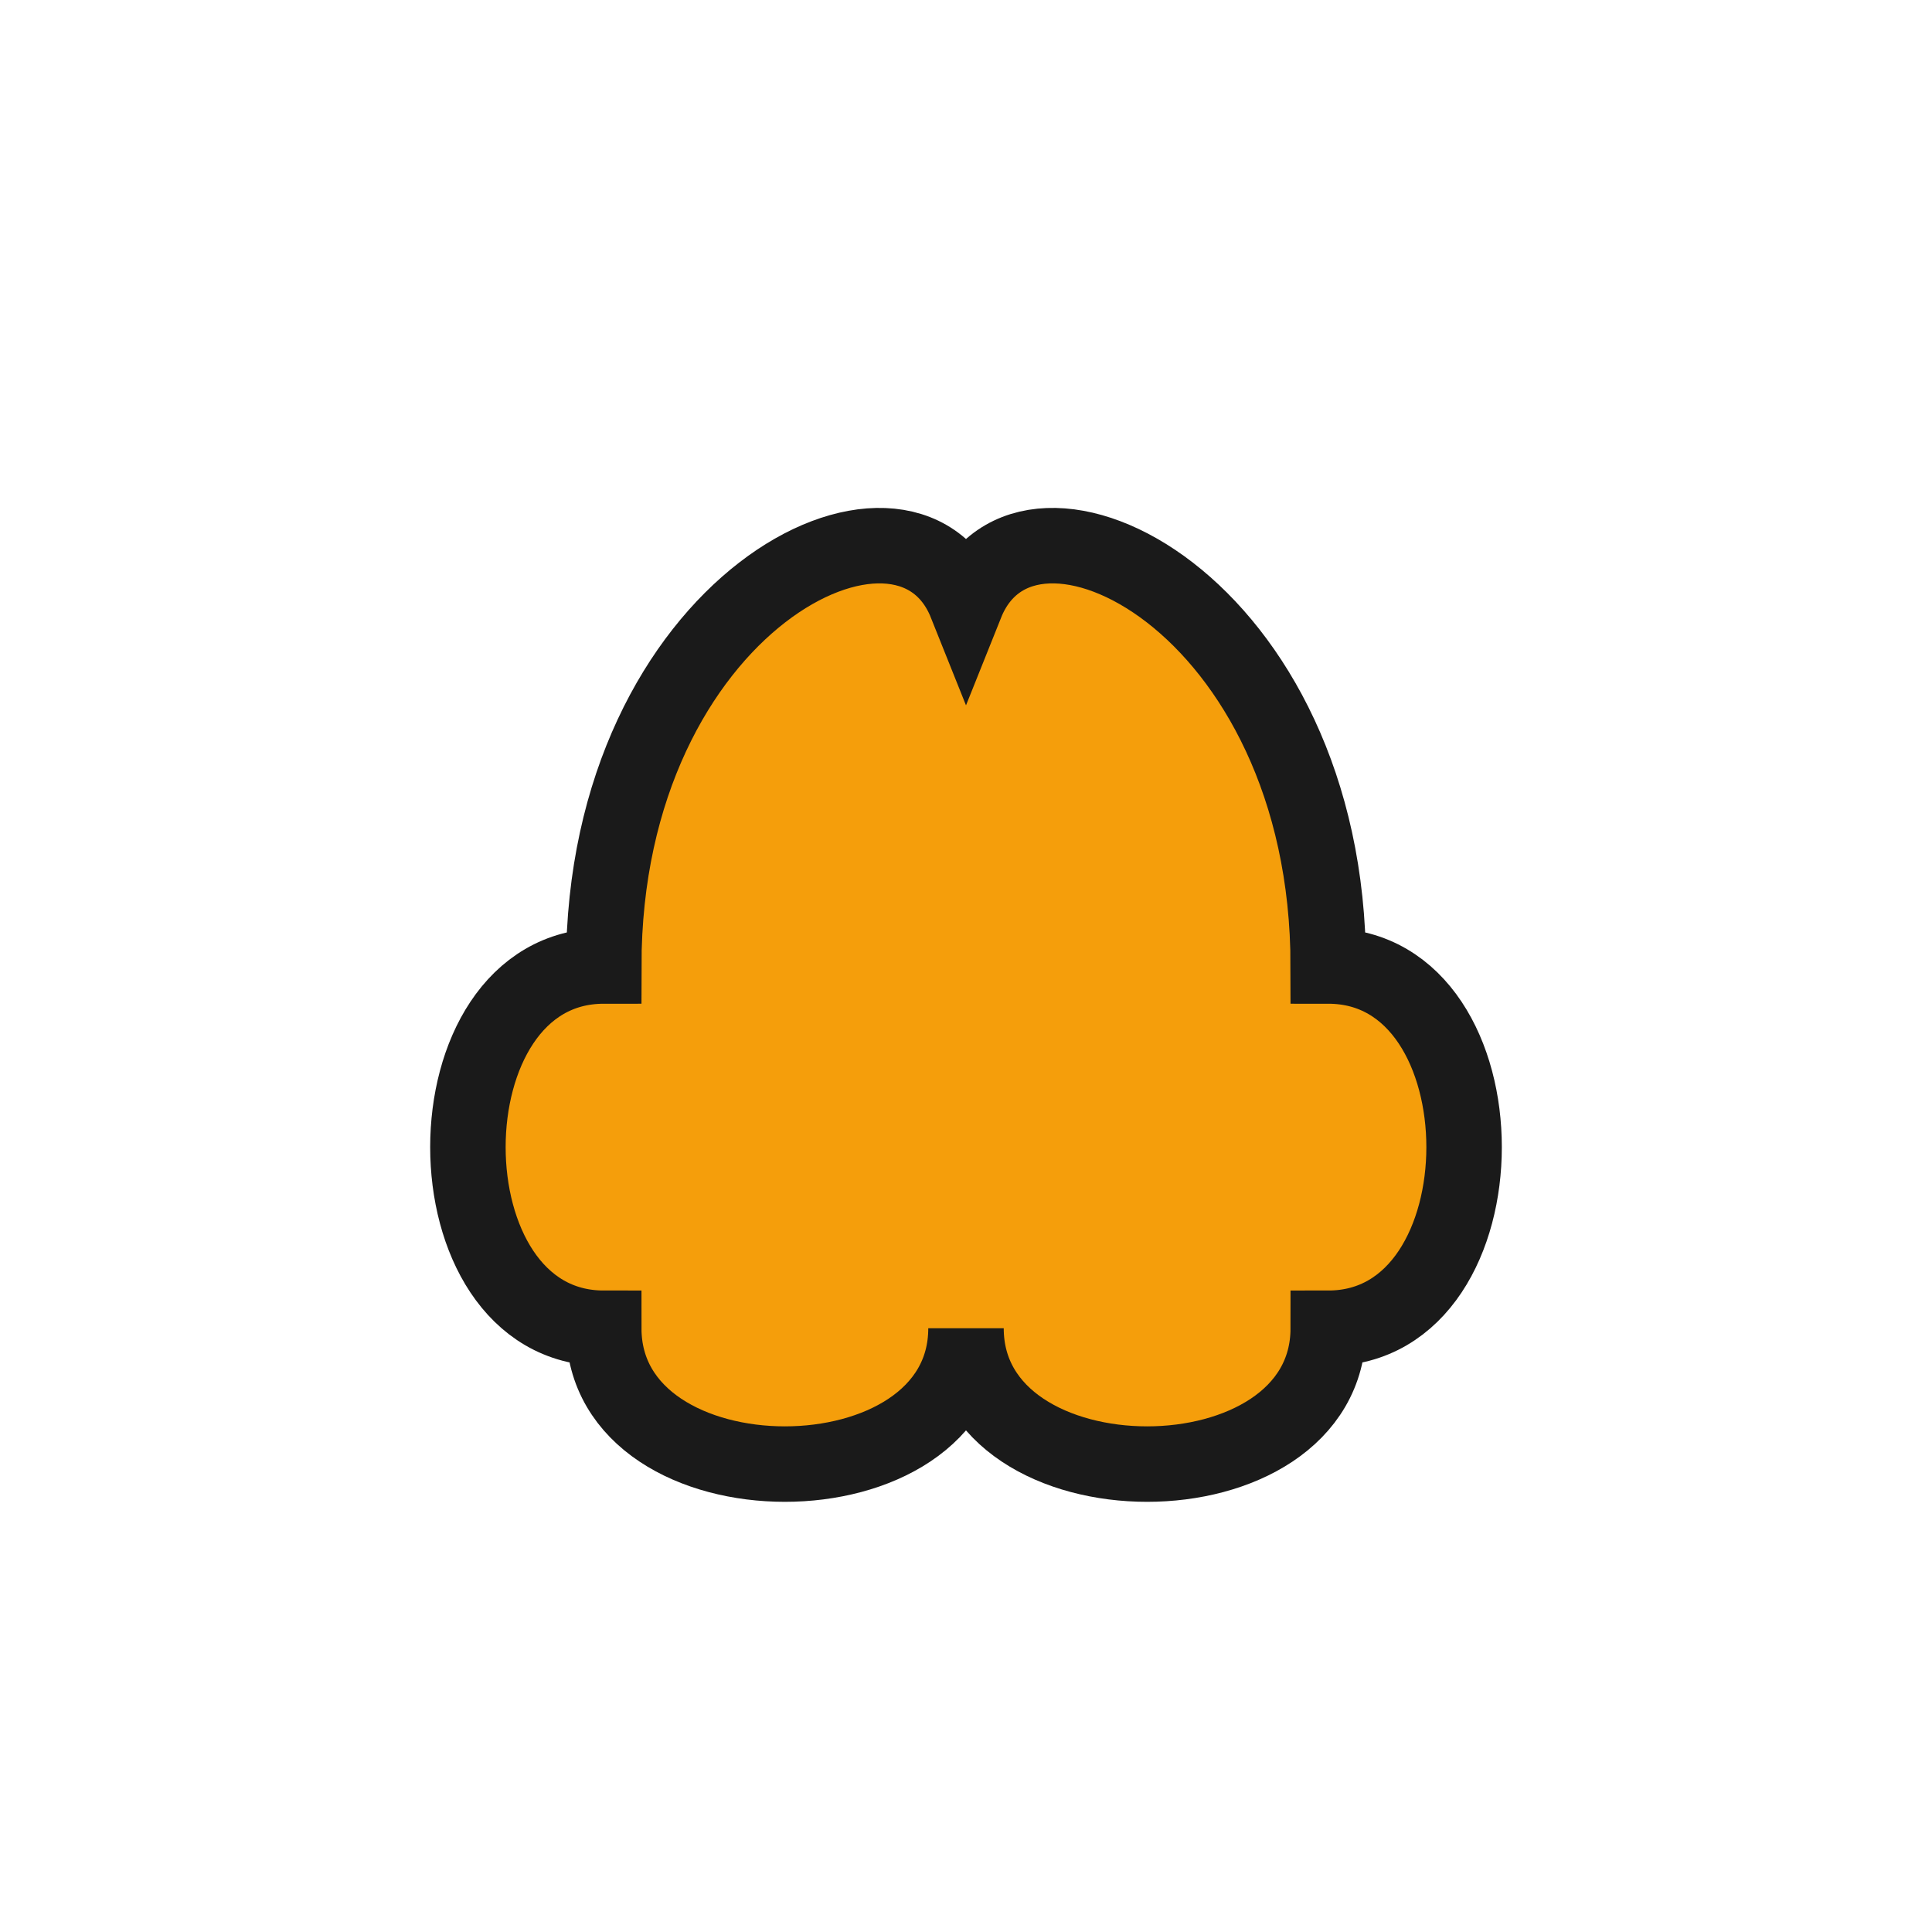
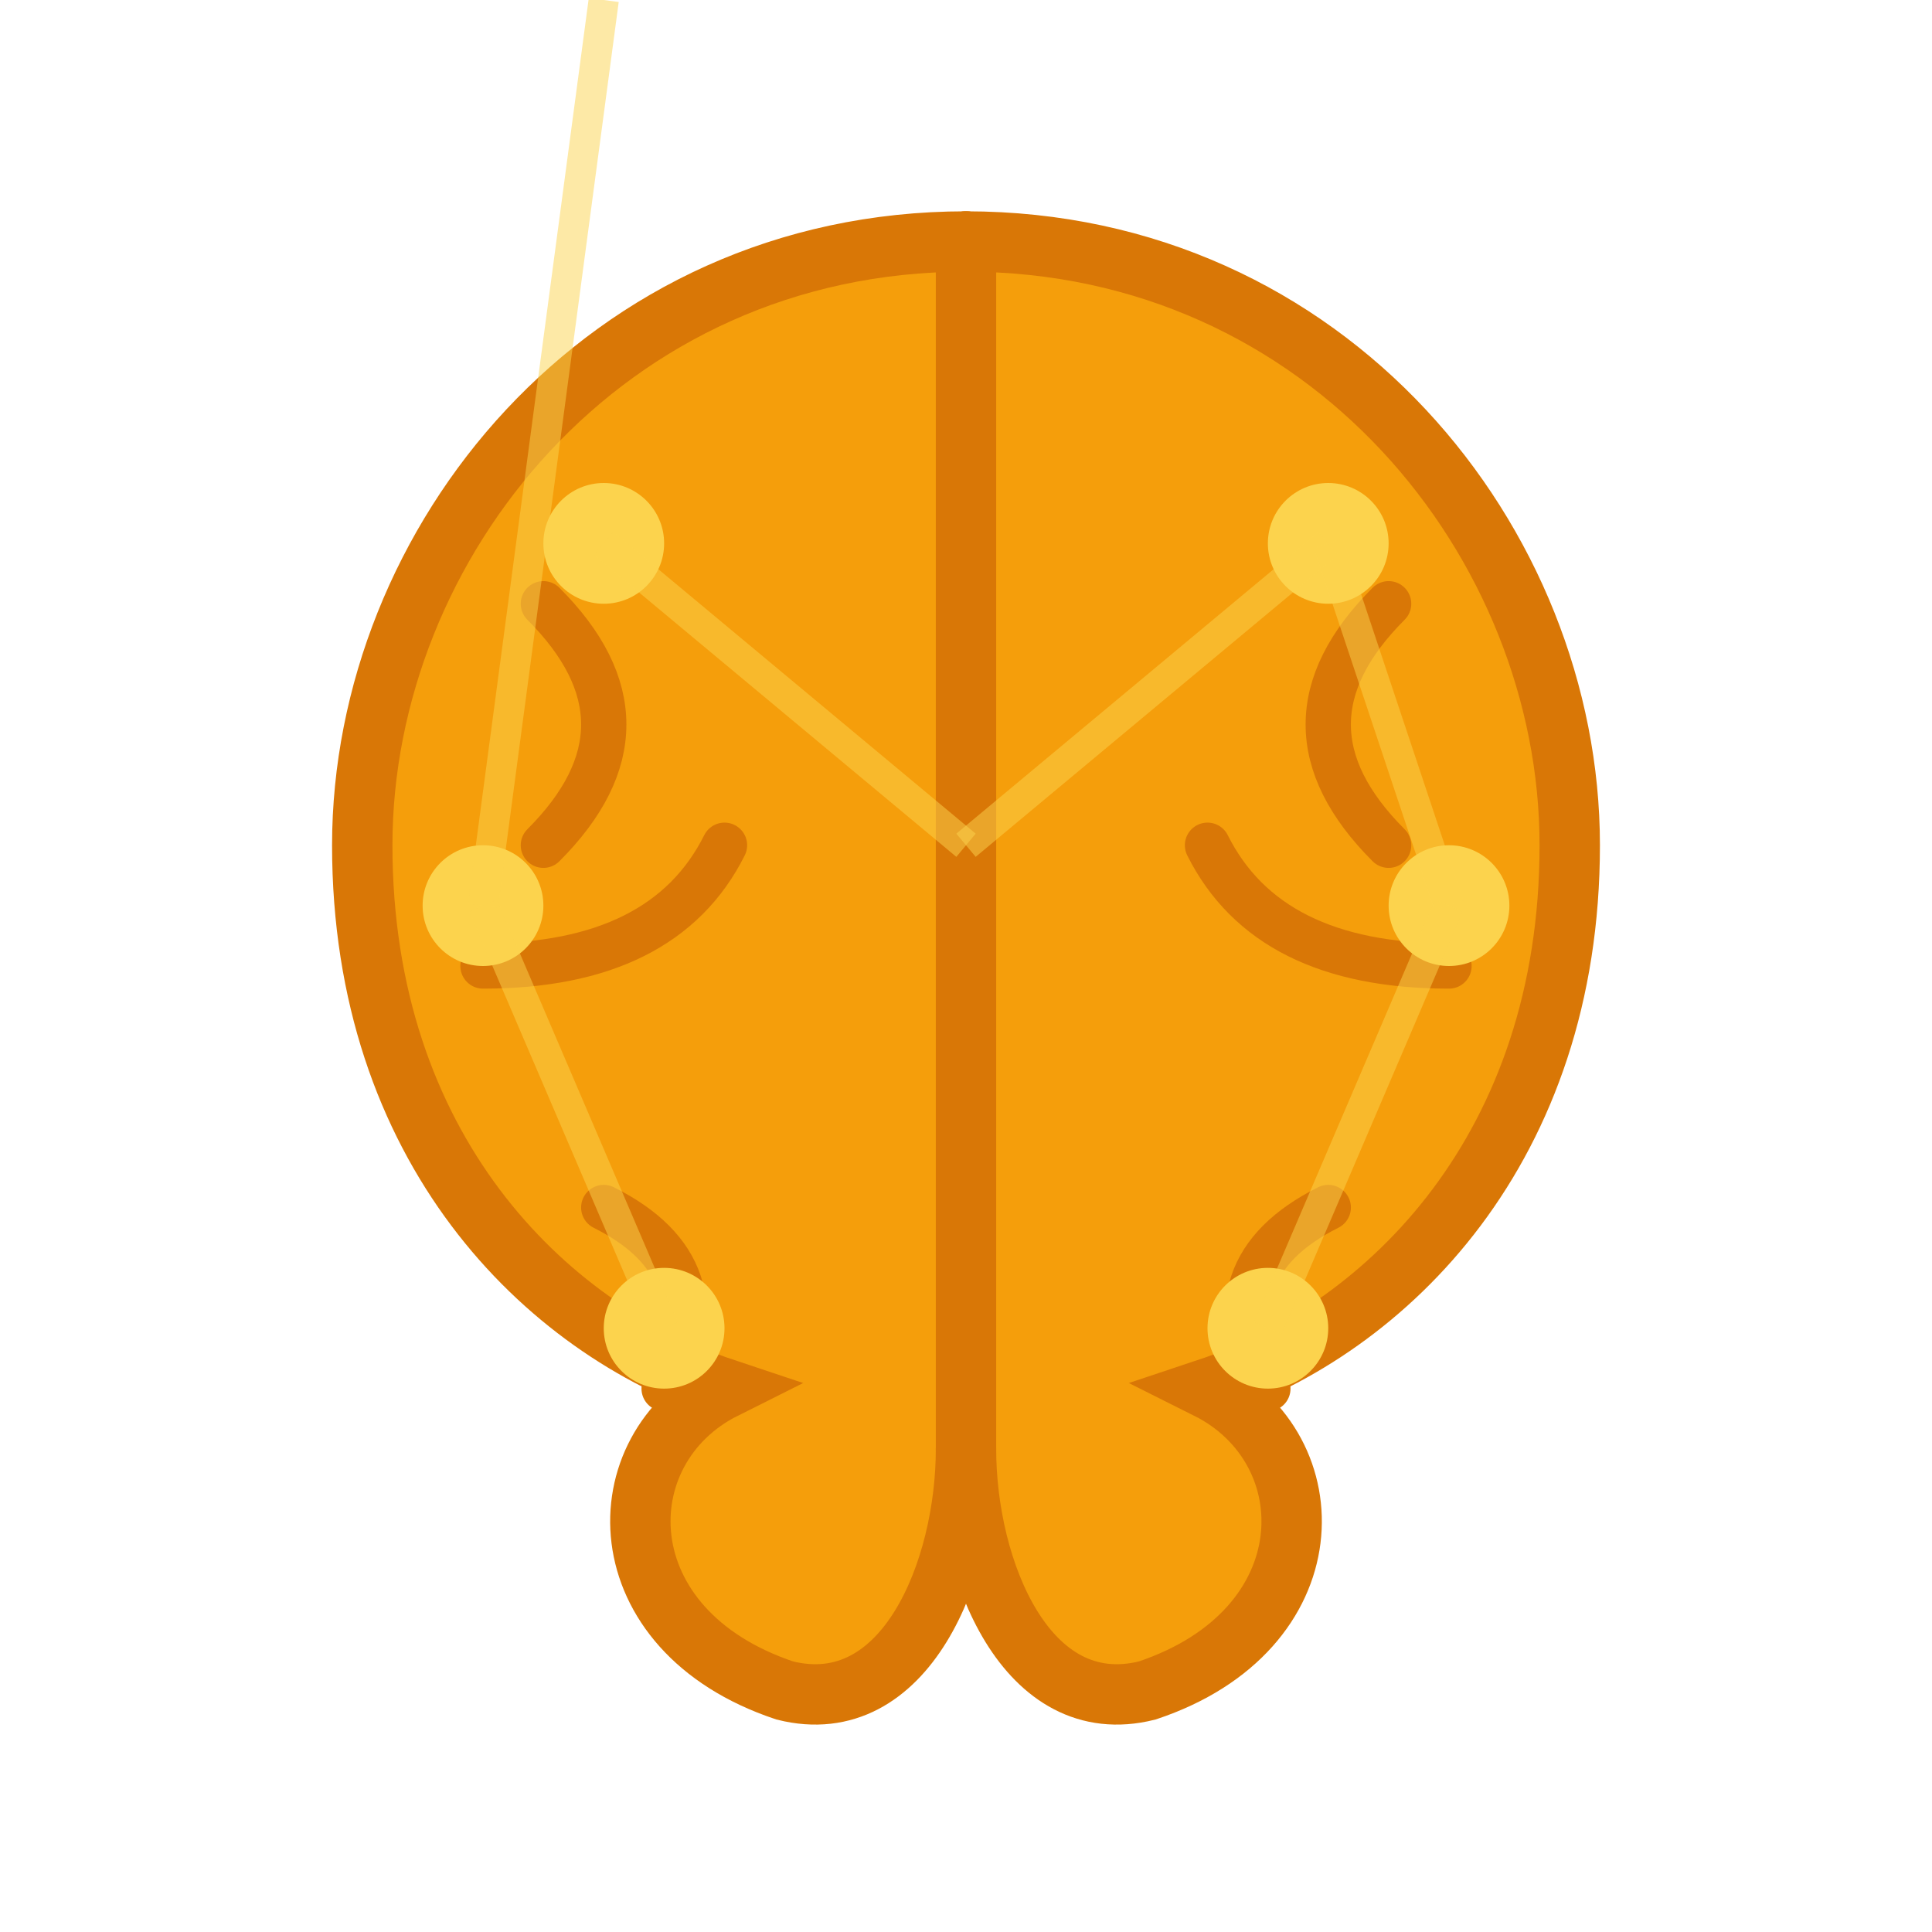
- <svg xmlns="http://www.w3.org/2000/svg" viewBox="0 0 256 256" width="100%" height="100%">
-   <rect width="256" height="256" fill="transparent" />
-   <path d="M80 128 C80 80 120 60 128 80 C136 60 176 80 176 128 C200 128 200 176 176 176 C176 200 128 200 128 176 C128 200 80 200 80 176 C56 176 56 128 80 128 Z" fill="#F59E0B" stroke="#1A1A1A" stroke-width="10" />
+ <svg xmlns="http://www.w3.org/2000/svg" viewBox="0 0 64 64" width="100%" height="100%">
+   <path d="M32 8 C20 8 12 18 12 28 C12 38 18 44 24 46 C20 48 20 54 26 56 C30 57 32 52 32 48" fill="#F59E0B" stroke="#D97706" stroke-width="2" stroke-linecap="round" />
+   <path d="M32 8 C44 8 52 18 52 28 C52 38 46 44 40 46 C44 48 44 54 38 56 C34 57 32 52 32 48" fill="#F59E0B" stroke="#D97706" stroke-width="2" stroke-linecap="round" />
+   <path d="M32 8 L32 48" fill="none" stroke="#D97706" stroke-width="2" stroke-linecap="round" />
+   <path d="M18 20 Q22 24 18 28" fill="none" stroke="#D97706" stroke-width="1.5" stroke-linecap="round" />
+   <path d="M16 32 Q22 32 24 28" fill="none" stroke="#D97706" stroke-width="1.5" stroke-linecap="round" />
+   <path d="M20 40 Q24 42 22 46" fill="none" stroke="#D97706" stroke-width="1.5" stroke-linecap="round" />
+   <path d="M46 20 Q42 24 46 28" fill="none" stroke="#D97706" stroke-width="1.5" stroke-linecap="round" />
+   <path d="M48 32 Q42 32 40 28" fill="none" stroke="#D97706" stroke-width="1.5" stroke-linecap="round" />
+   <path d="M44 40 Q40 42 42 46" fill="none" stroke="#D97706" stroke-width="1.5" stroke-linecap="round" />
+   <circle cx="20" cy="18" r="2" fill="#FCD34D" />
+   <circle cx="44" cy="18" r="2" fill="#FCD34D" />
+   <circle cx="16" cy="30" r="2" fill="#FCD34D" />
+   <circle cx="48" cy="30" r="2" fill="#FCD34D" />
+   <circle cx="22" cy="44" r="2" fill="#FCD34D" />
+   <circle cx="42" cy="44" r="2" fill="#FCD34D" />
+   <line x1="20" y1="18" x2="32" y2="28" stroke="#FCD34D" stroke-width="1" opacity="0.5" />
+   <line x1="44" y1="18" x2="32" y2="28" stroke="#FCD34D" stroke-width="1" opacity="0.5" />
+   <line x1="20" cy="18" x2="16" y2="30" stroke="#FCD34D" stroke-width="1" opacity="0.5" />
+   <line x1="44" y1="18" x2="48" y2="30" stroke="#FCD34D" stroke-width="1" opacity="0.5" />
+   <line x1="16" y1="30" x2="22" y2="44" stroke="#FCD34D" stroke-width="1" opacity="0.5" />
+   <line x1="48" y1="30" x2="42" y2="44" stroke="#FCD34D" stroke-width="1" opacity="0.5" />
</svg>
